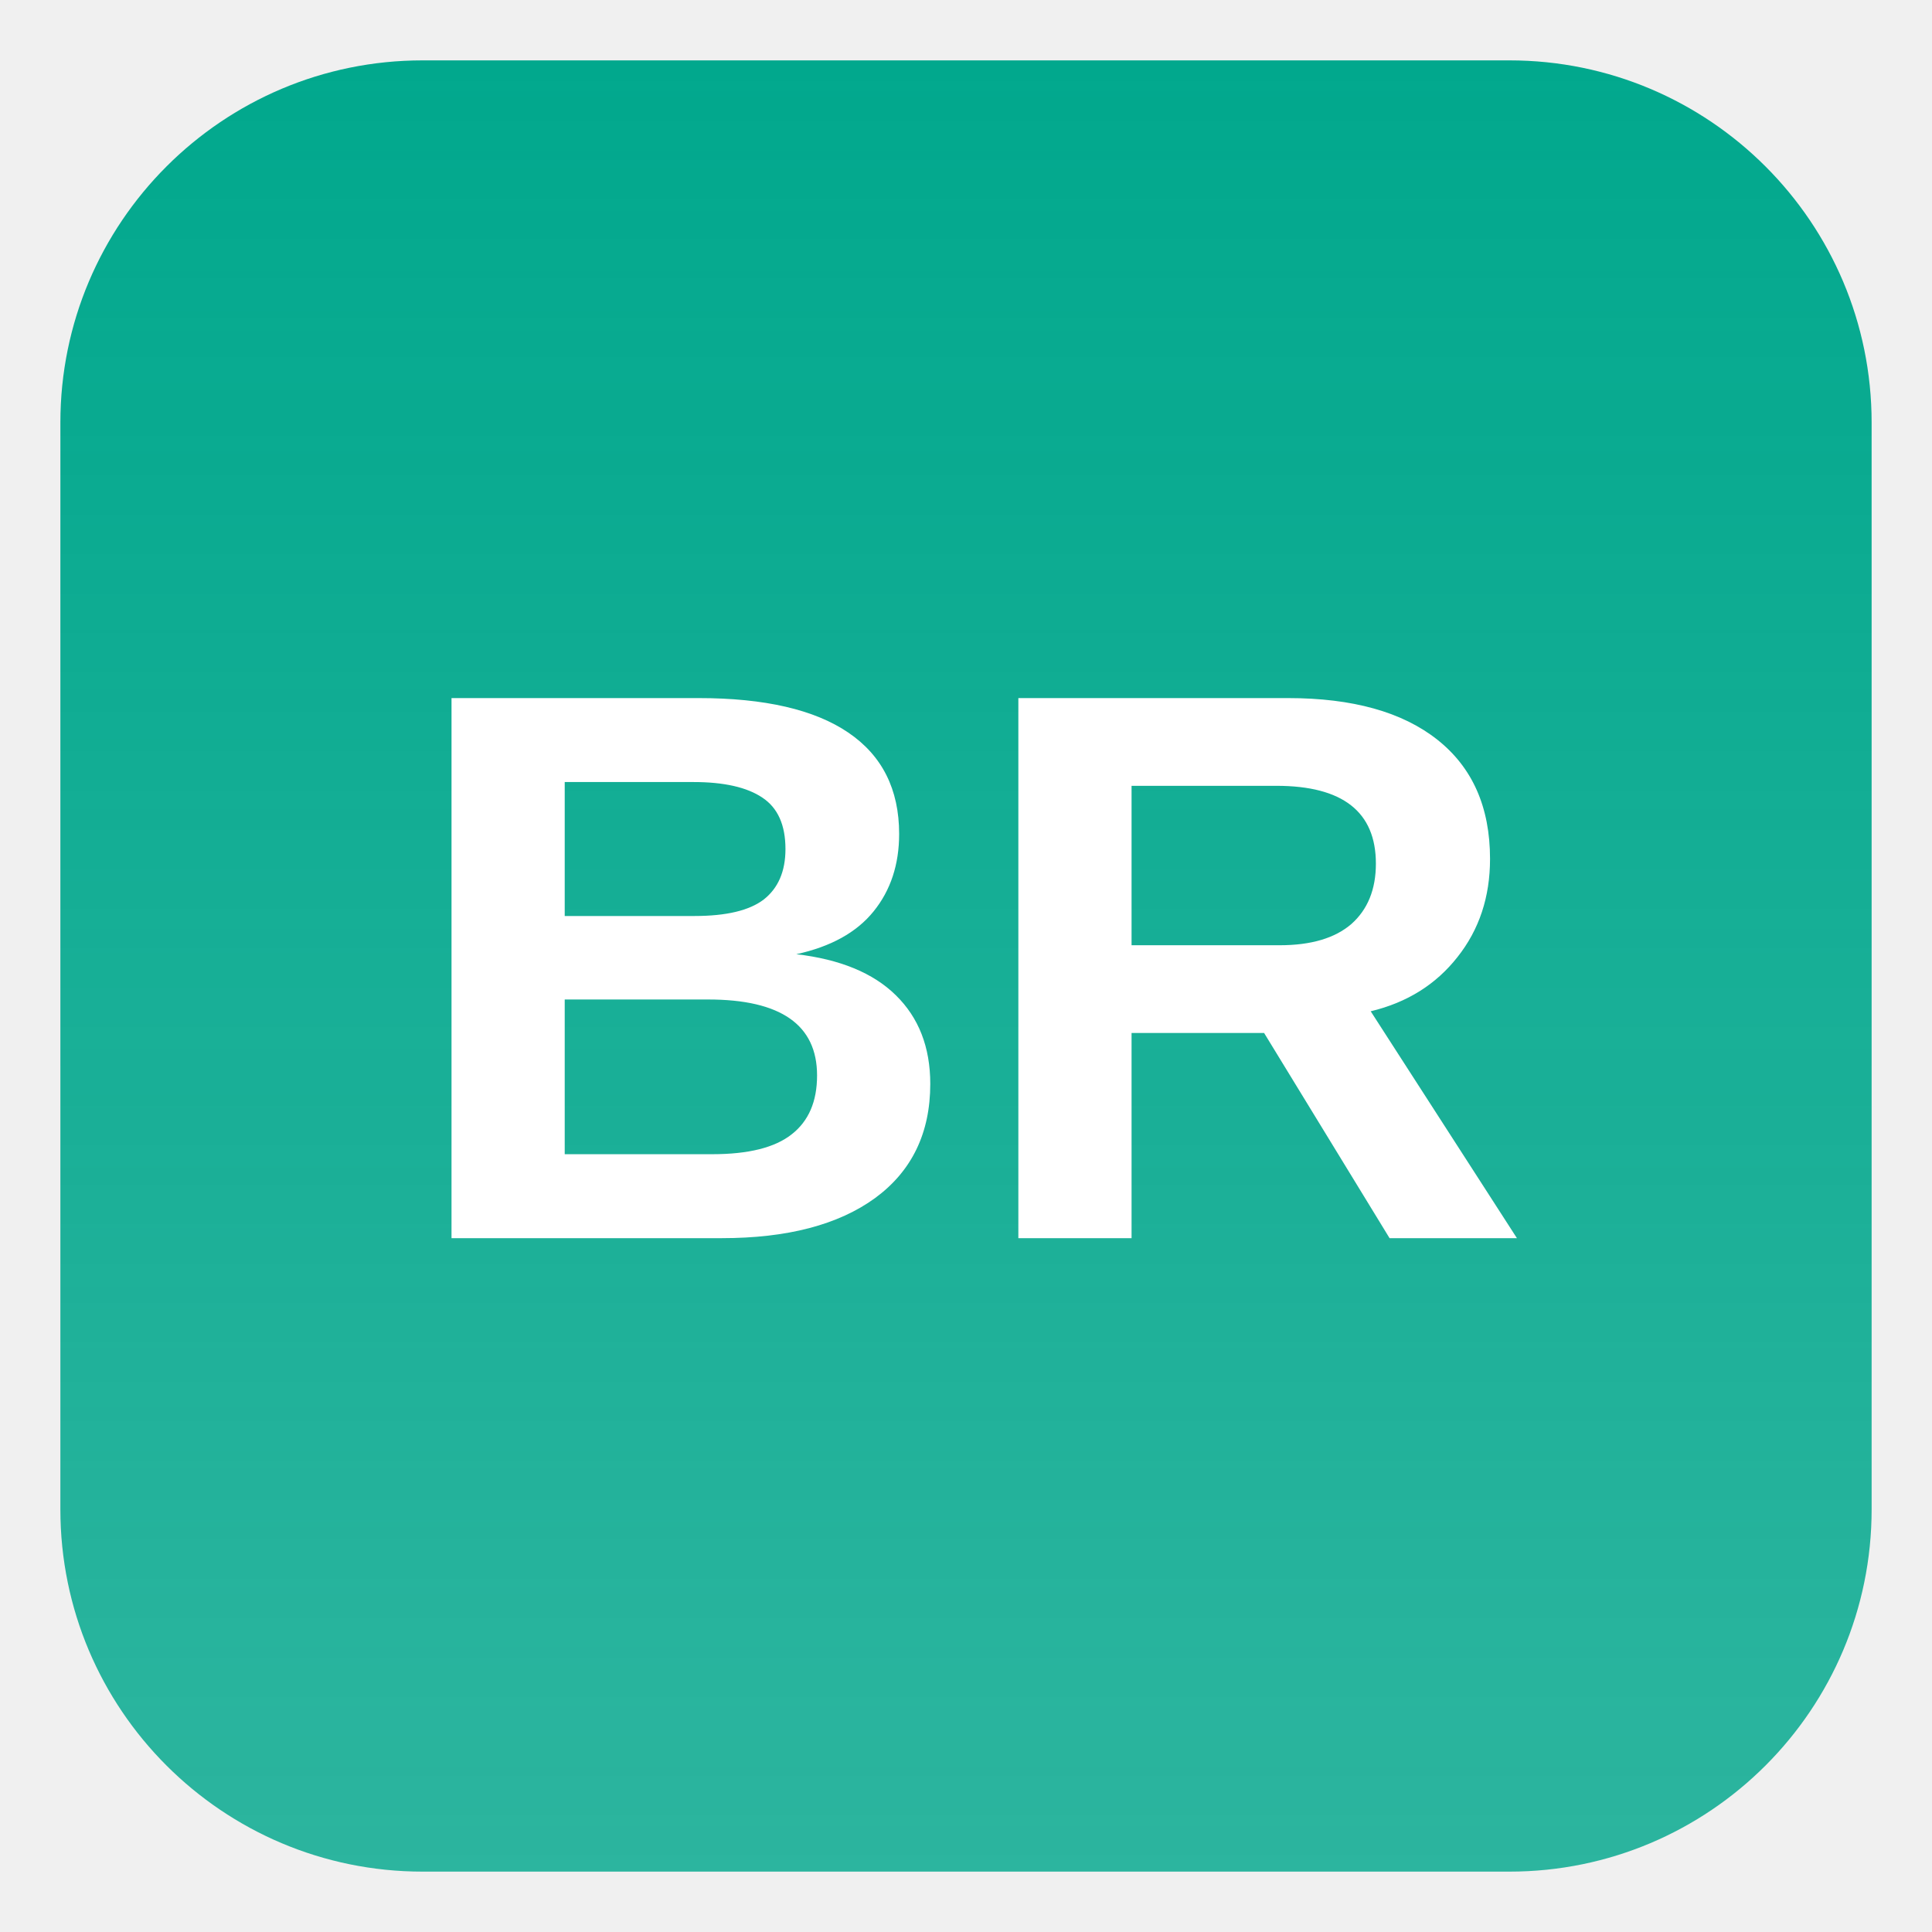
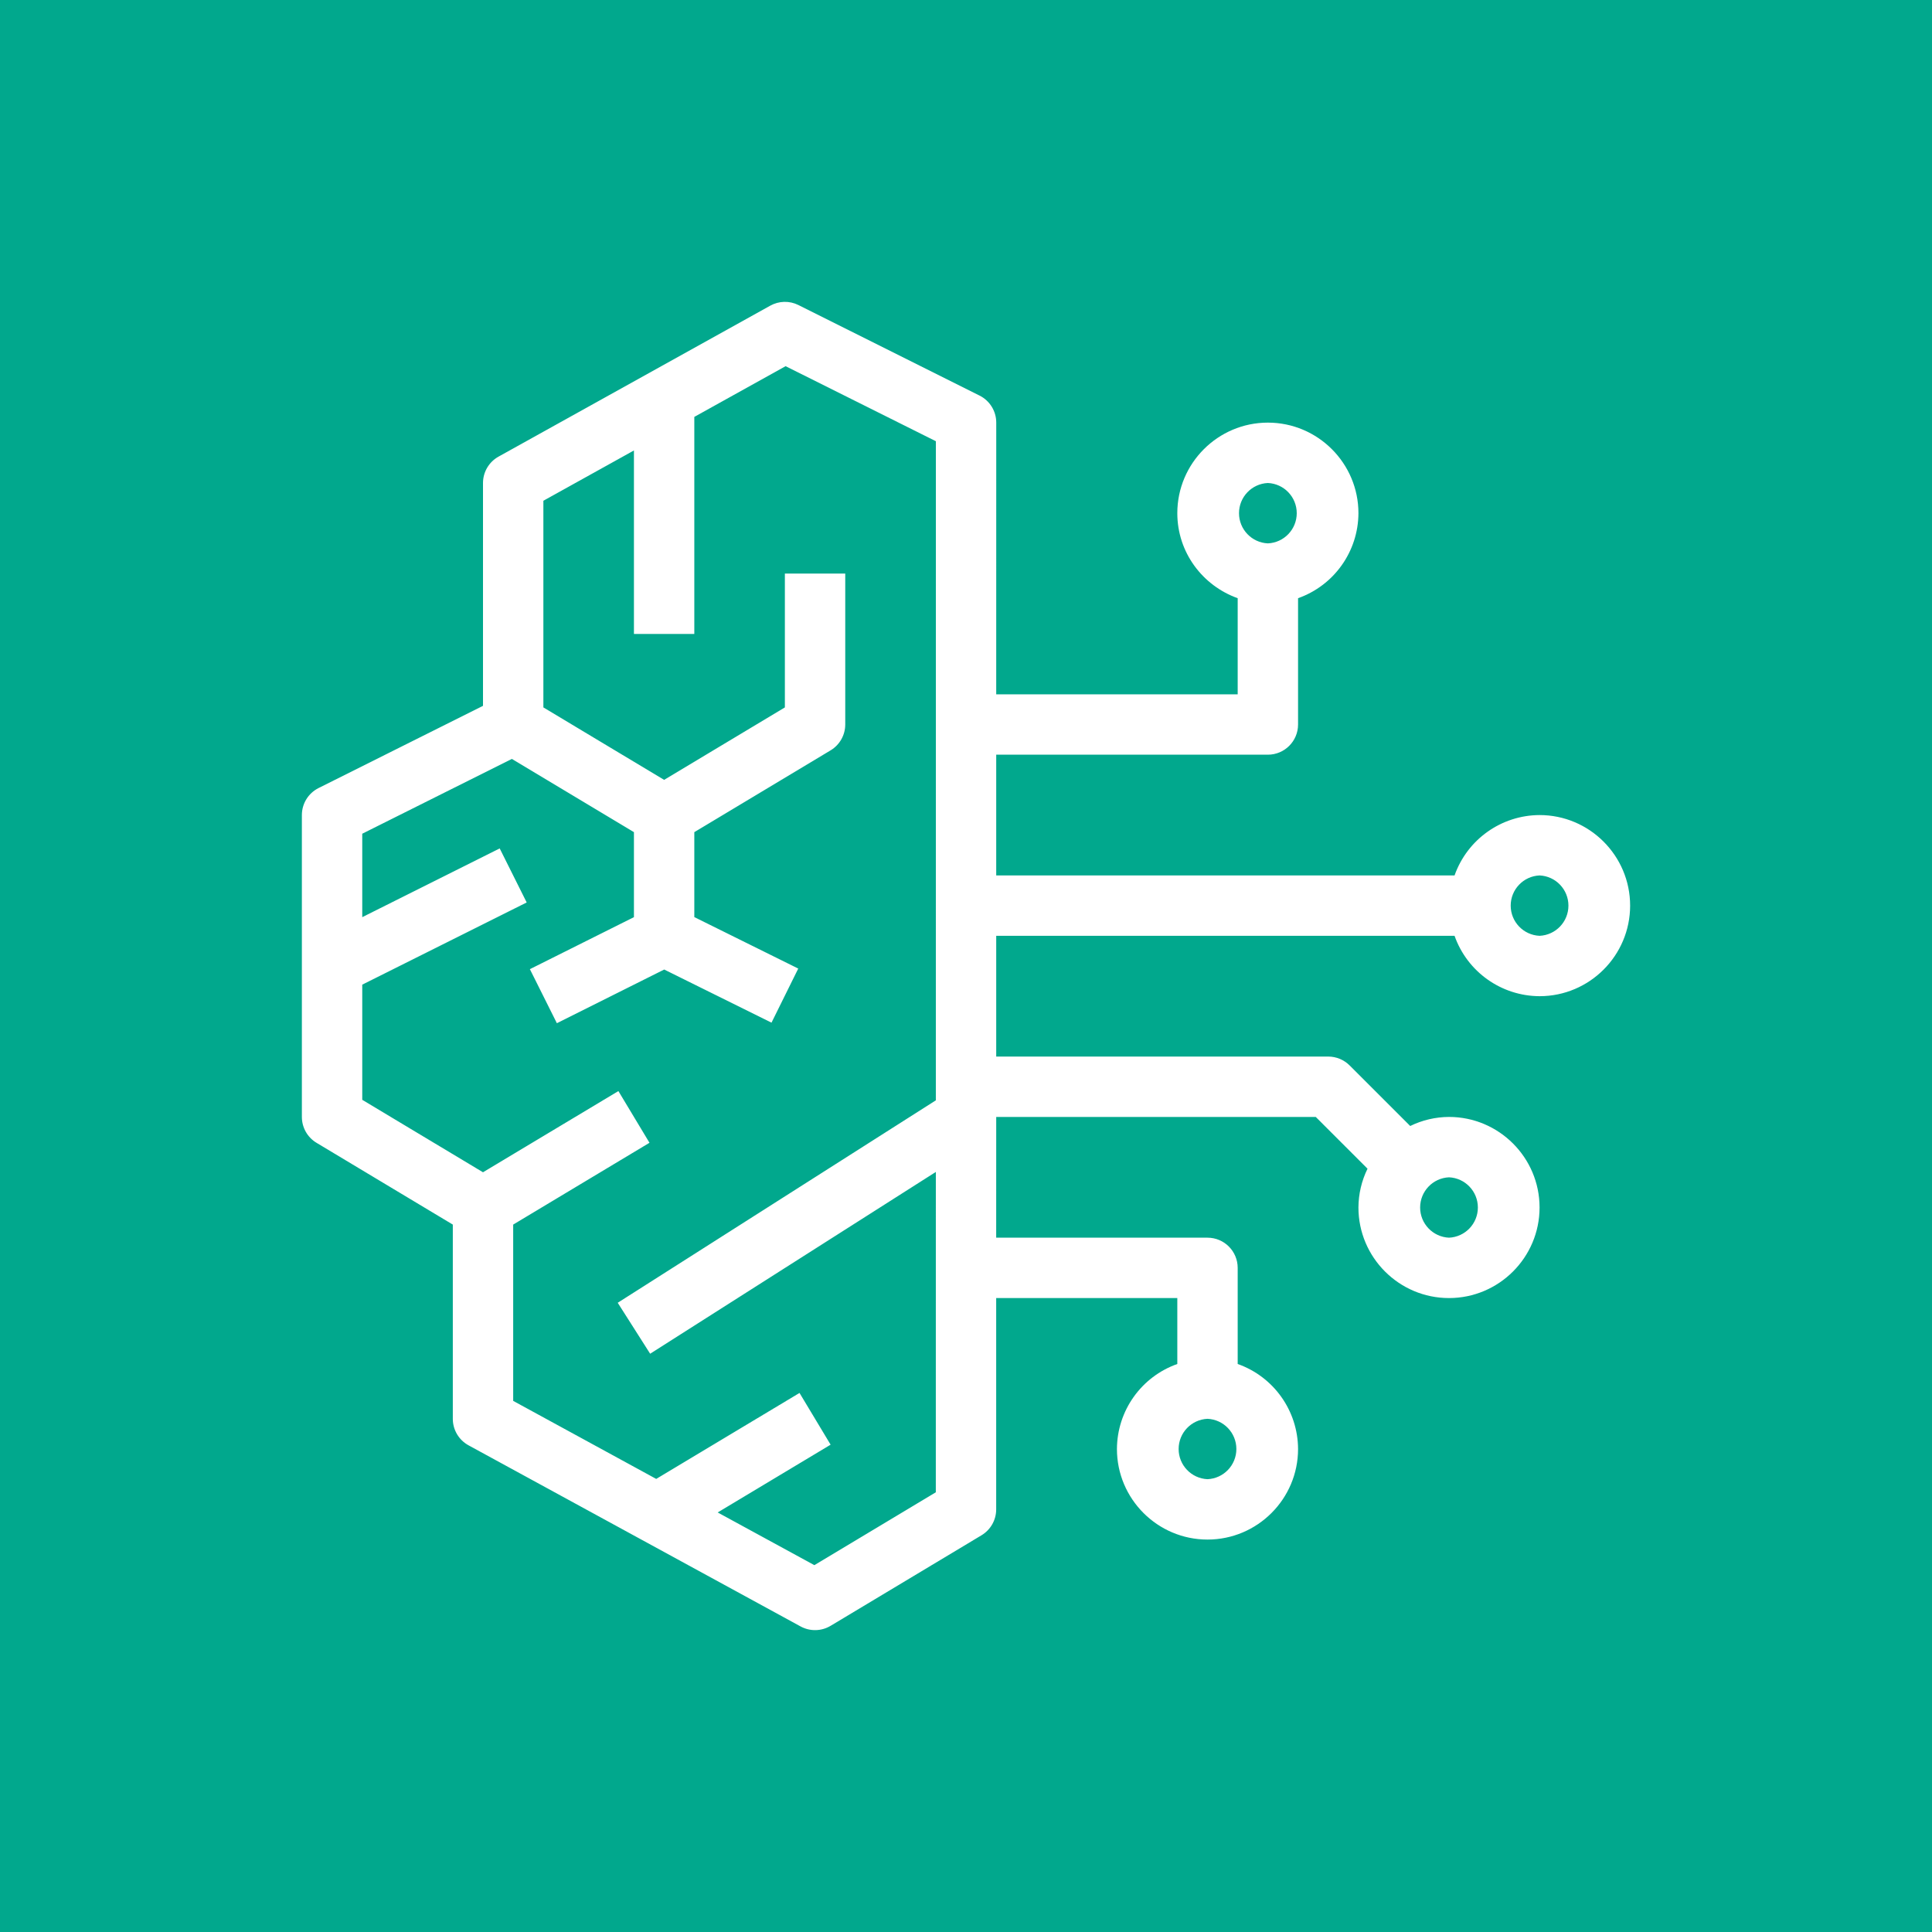
- <svg xmlns="http://www.w3.org/2000/svg" width="64" height="64" viewBox="0 0 64 64">
-   <defs>
-     <linearGradient id="g" x1="0" y1="0" x2="0" y2="1">
-       <stop offset="0" stop-color="#01A88D" />
-       <stop offset="1" stop-color="#01A88D" stop-opacity="0.82" />
-     </linearGradient>
-   </defs>
-   <rect x="2" y="2" width="60" height="60" rx="12" fill="url(#g)" />
-   <text x="32" y="32" fill="#ffffff" font-family="Arial, Helvetica, sans-serif" font-size="26" font-weight="700" text-anchor="middle" dominant-baseline="central">BR</text>
+ <svg xmlns="http://www.w3.org/2000/svg" viewBox="0 0 64 64">
+   <g fill="none" fill-rule="evenodd">
+     <path fill="#01a88d" d="M0 0h64v64H0z" />
+     <path fill="#fff" d="M51 31a1.001 1.001 0 0 1 0-2 1.001 1.001 0 0 1 0 2M26.977 51.848l-3.203-1.746 3.741-2.245-1.03-1.714-4.747 2.848L17 46.406v-5.84l4.515-2.71-1.03-1.713L16 38.833l-4-2.4v-3.815l5.447-2.723-.894-1.79L12 30.382v-2.764l4.956-2.478L21 27.566v2.816l-3.447 1.723.894 1.79 3.556-1.778 3.554 1.76.886-1.792L23 30.38v-2.814l4.515-2.71A1 1 0 0 0 28 24v-5h-2v4.434l-4 2.4-4-2.4v-6.846l3-1.666V21h2v-7.19l3.024-1.68 4.978 2.486-.001 21.834-10.538 6.706 1.074 1.688 9.464-6.022L31 49.434zM48 39a1.001 1.001 0 0 1 0 2 1.001 1.001 0 0 1 0-2m-8 10a1.001 1.001 0 0 1 0-2 1.001 1.001 0 0 1 0 2m2-33a1.001 1.001 0 0 1 0 2 1.001 1.001 0 0 1 0-2m9 11a3 3 0 0 0-2.816 2H33.001v-4H42a1 1 0 0 0 1-1v-4.184A3 3 0 0 0 45 17c0-1.654-1.346-3-3-3s-3 1.346-3 3c0 1.302.839 2.402 2 2.816V23h-7.999l.001-9.002a1 1 0 0 0-.553-.894l-6.002-3a1 1 0 0 0-.932.022l-9 5A1 1 0 0 0 16 16v7.382l-5.447 2.723c-.339.17-.553.516-.553.895v10a1 1 0 0 0 .485.857L15 40.566V47a1 1 0 0 0 .521.878l11 6a1 1 0 0 0 .994-.021l5-3A1 1 0 0 0 33 50v-7h6v2.184A3 3 0 0 0 37 48c0 1.654 1.346 3 3 3s3-1.346 3-3a3 3 0 0 0-2-2.816V42a1 1 0 0 0-1-1h-7l.001-4h10.585l1.715 1.715A2.95 2.95 0 0 0 45 40c0 1.654 1.346 3 3 3s3-1.346 3-3-1.346-3-3-3a2.95 2.95 0 0 0-1.285.3l-2.008-2.007A1 1 0 0 0 44 35H33.001v-4h15.183A3 3 0 0 0 51 33c1.654 0 3-1.346 3-3s-1.346-3-3-3" />
+   </g>
</svg>
